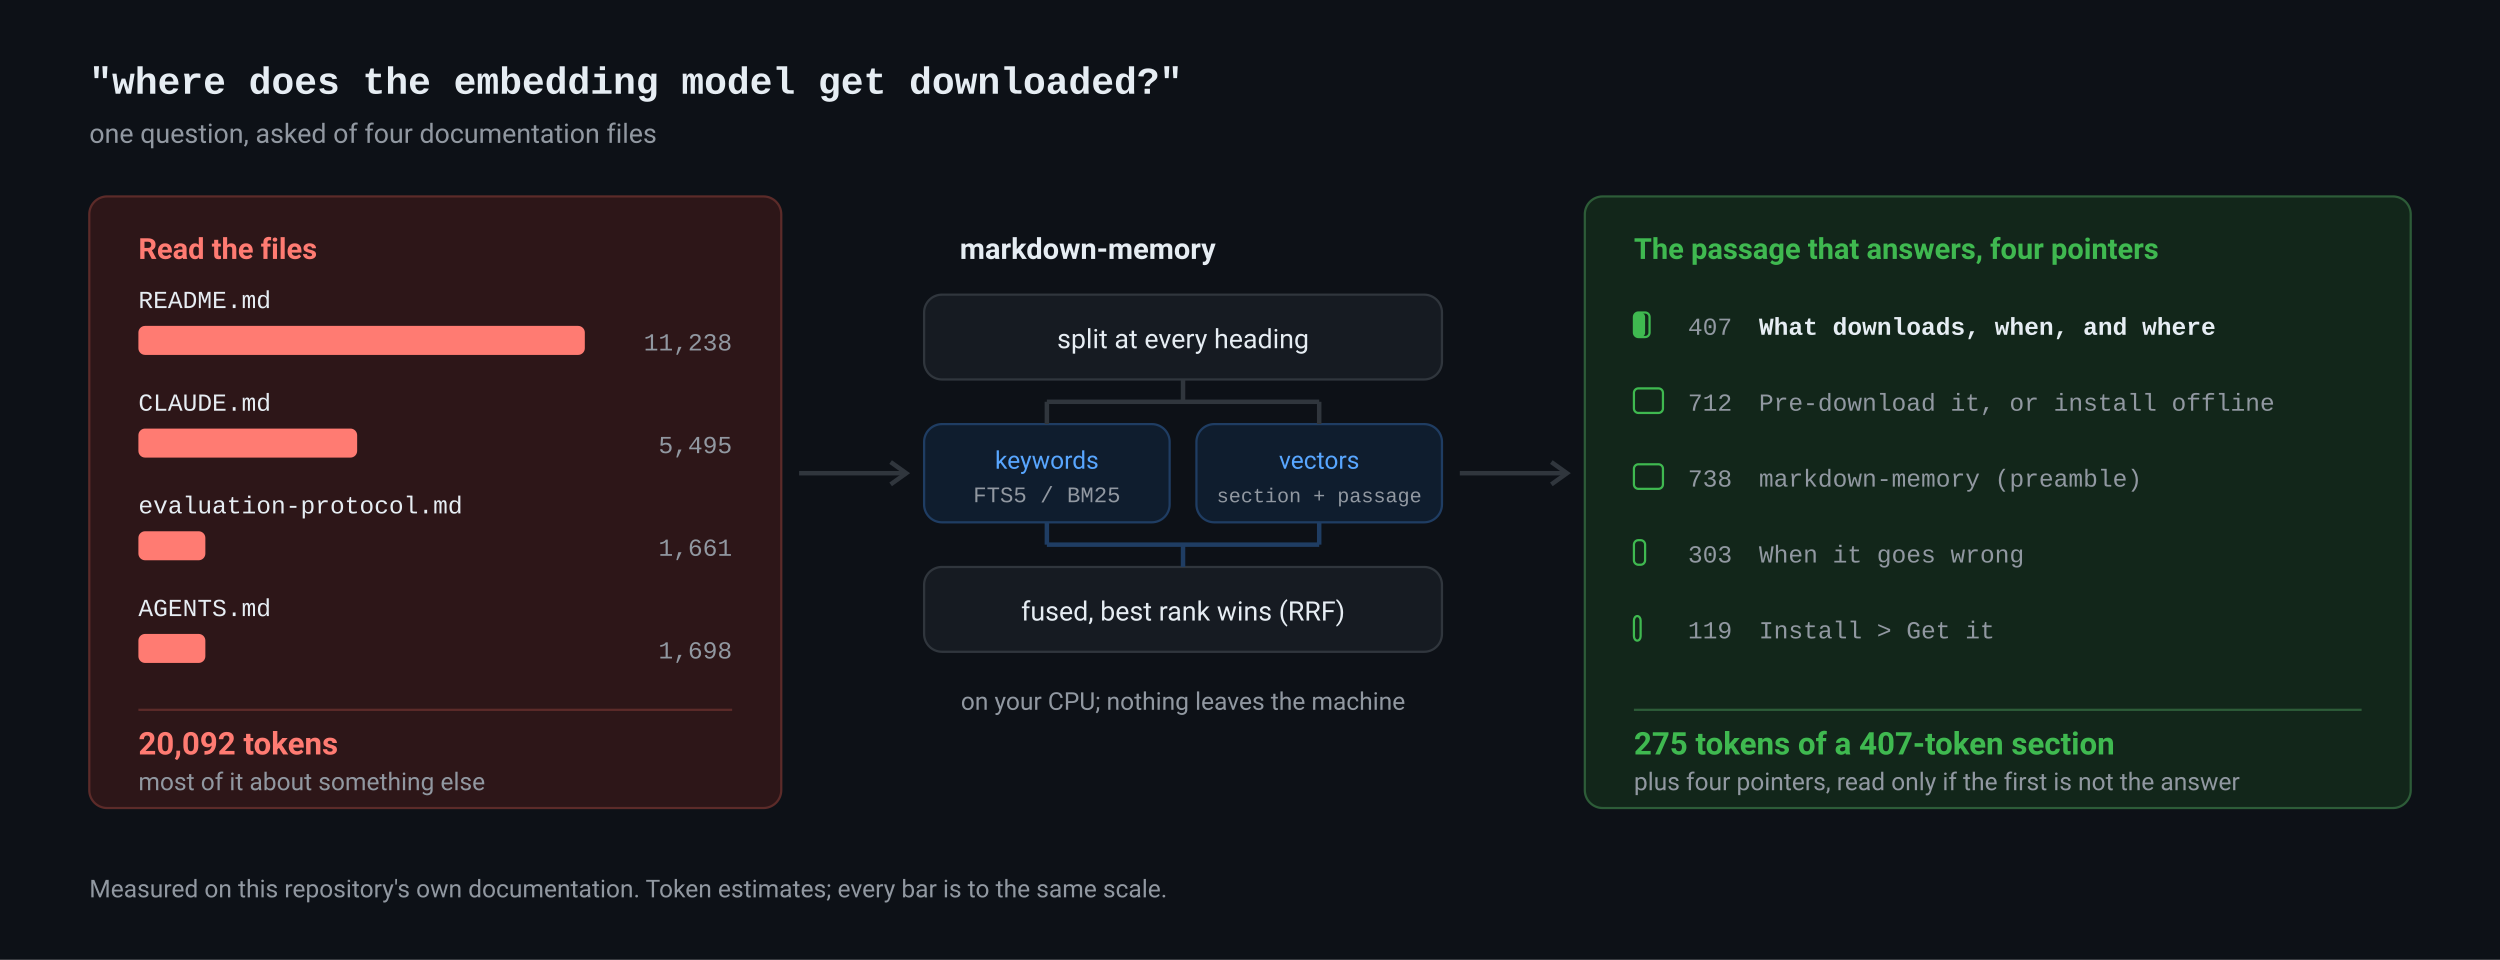
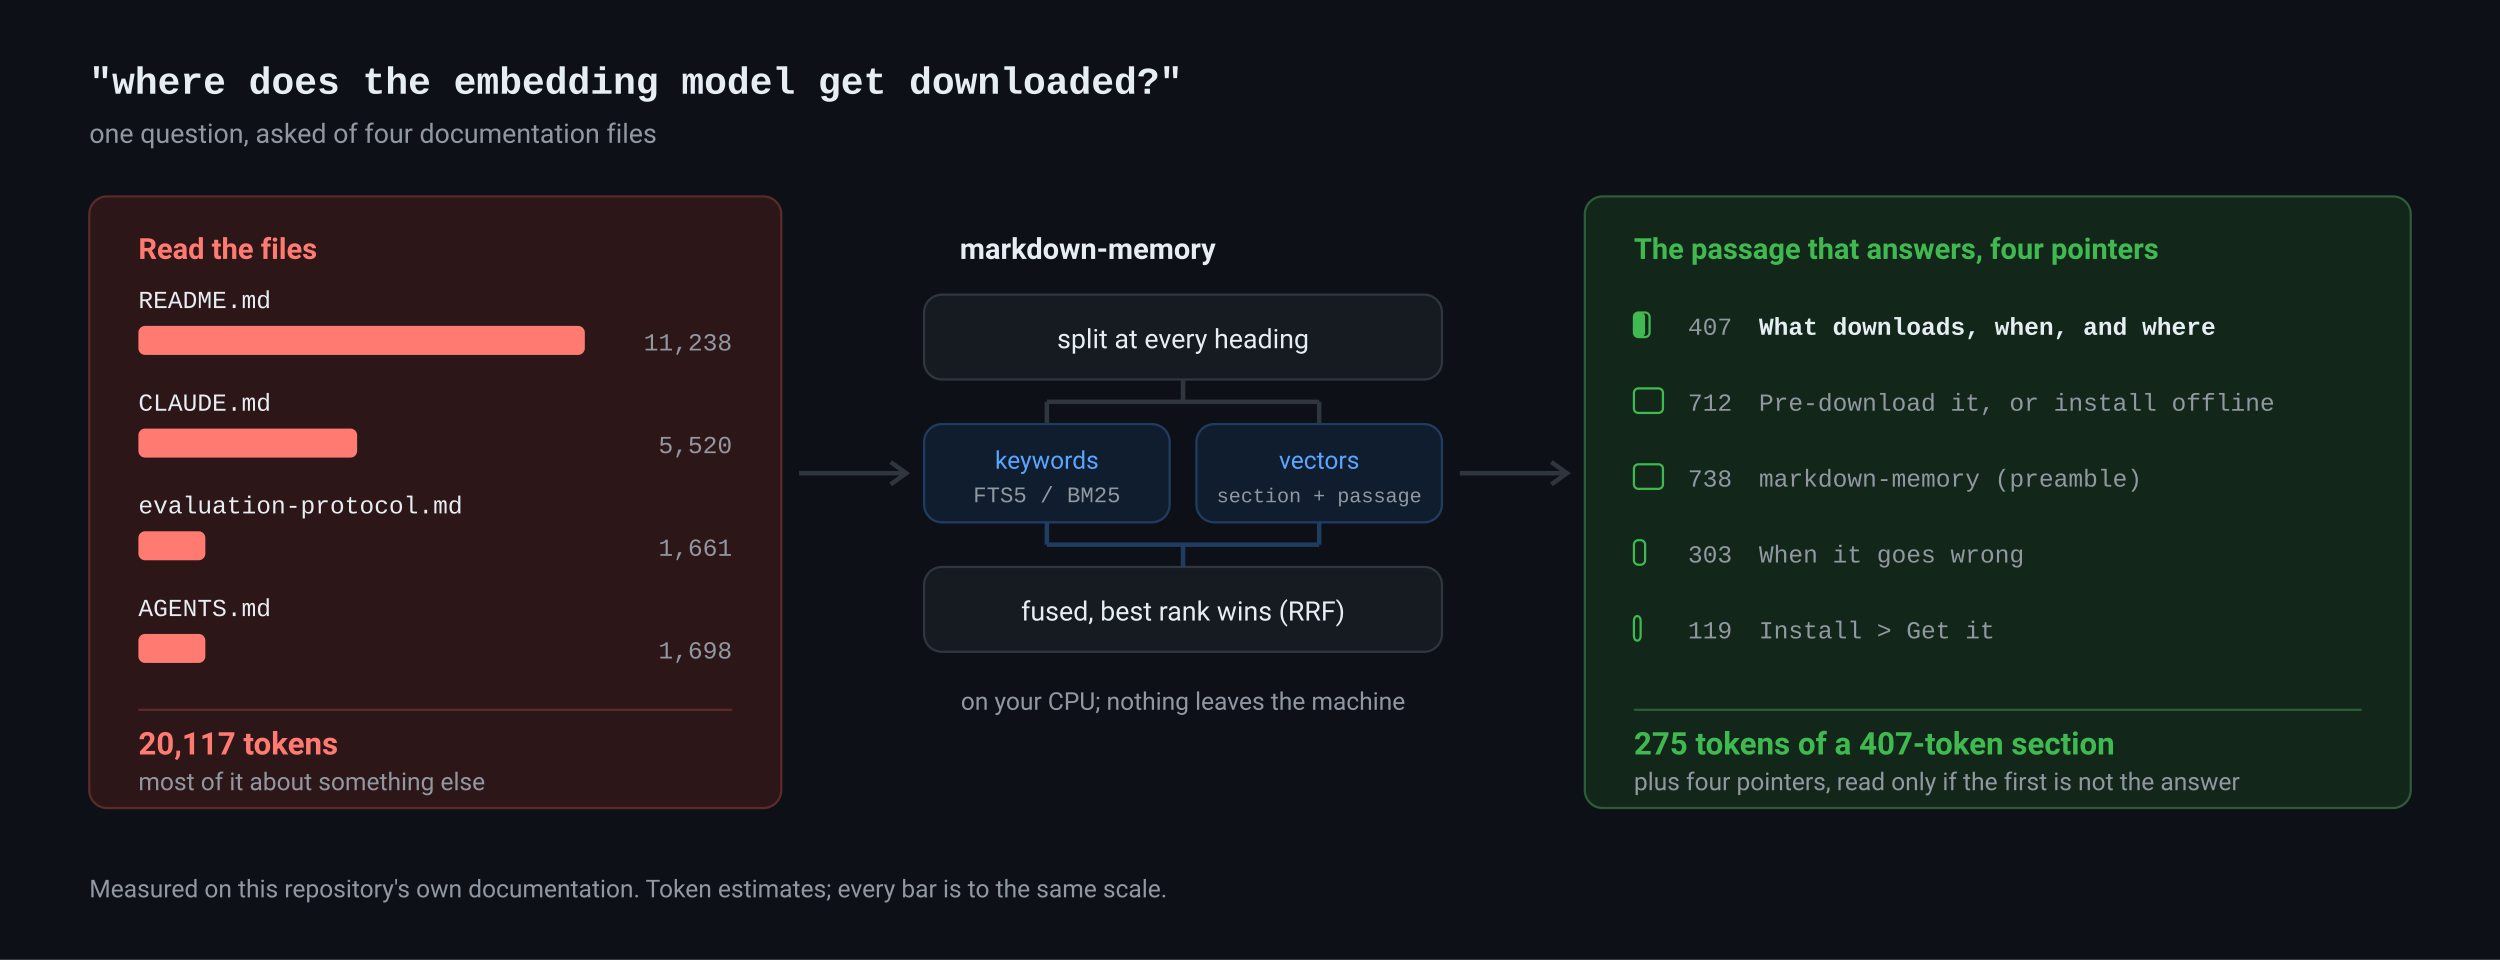
- <svg xmlns="http://www.w3.org/2000/svg" viewBox="0 0 1120 430" width="1120" height="430" role="img" aria-label="One question: reading four whole files costs 20,092 tokens; markdown-memory returns the passage that answers, 275 tokens of a 407-token section, with four pointers to the rest.">
+ <svg xmlns="http://www.w3.org/2000/svg" viewBox="0 0 1120 430" width="1120" height="430" role="img" aria-label="One question: reading four whole files costs 20,117 tokens; markdown-memory returns the passage that answers, 275 tokens of a 407-token section, with four pointers to the rest.">
  <rect width="1120" height="430" fill="#0d1117" />
  <text x="40" y="42" font-family="ui-monospace,SFMono-Regular,Menlo,Consolas,'Liberation Mono',monospace" font-size="17" font-weight="600" fill="#e6edf3" text-anchor="start">"where does the embedding model get downloaded?"</text>
  <text x="40" y="64" font-family="ui-sans-serif,-apple-system,BlinkMacSystemFont,'Segoe UI',Roboto,'Helvetica Neue',Arial,sans-serif" font-size="12" font-weight="400" fill="#9198a1" text-anchor="start">one question, asked of four documentation files</text>
  <rect x="40" y="88" width="310" height="274" rx="8" fill="#2d1618" stroke="#5c2b29" stroke-width="1" />
  <text x="62" y="116" font-family="ui-sans-serif,-apple-system,BlinkMacSystemFont,'Segoe UI',Roboto,'Helvetica Neue',Arial,sans-serif" font-size="13" font-weight="600" fill="#ff7b72" text-anchor="start">Read the files</text>
  <text x="62" y="138" font-family="ui-monospace,SFMono-Regular,Menlo,Consolas,'Liberation Mono',monospace" font-size="11" font-weight="400" fill="#e6edf3" text-anchor="start">README.md</text>
  <rect x="62" y="146" width="200" height="13" rx="3" fill="#ff7b72" stroke="none" stroke-width="1" />
  <text x="328" y="157" font-family="ui-monospace,SFMono-Regular,Menlo,Consolas,'Liberation Mono',monospace" font-size="11" font-weight="400" fill="#9198a1" text-anchor="end">11,238</text>
  <text x="62" y="184" font-family="ui-monospace,SFMono-Regular,Menlo,Consolas,'Liberation Mono',monospace" font-size="11" font-weight="400" fill="#e6edf3" text-anchor="start">CLAUDE.md</text>
  <rect x="62" y="192" width="98" height="13" rx="3" fill="#ff7b72" stroke="none" stroke-width="1" />
-   <text x="328" y="203" font-family="ui-monospace,SFMono-Regular,Menlo,Consolas,'Liberation Mono',monospace" font-size="11" font-weight="400" fill="#9198a1" text-anchor="end">5,495</text>
+   <text x="328" y="203" font-family="ui-monospace,SFMono-Regular,Menlo,Consolas,'Liberation Mono',monospace" font-size="11" font-weight="400" fill="#9198a1" text-anchor="end">5,520</text>
  <text x="62" y="230" font-family="ui-monospace,SFMono-Regular,Menlo,Consolas,'Liberation Mono',monospace" font-size="11" font-weight="400" fill="#e6edf3" text-anchor="start">evaluation-protocol.md</text>
  <rect x="62" y="238" width="30" height="13" rx="3" fill="#ff7b72" stroke="none" stroke-width="1" />
  <text x="328" y="249" font-family="ui-monospace,SFMono-Regular,Menlo,Consolas,'Liberation Mono',monospace" font-size="11" font-weight="400" fill="#9198a1" text-anchor="end">1,661</text>
  <text x="62" y="276" font-family="ui-monospace,SFMono-Regular,Menlo,Consolas,'Liberation Mono',monospace" font-size="11" font-weight="400" fill="#e6edf3" text-anchor="start">AGENTS.md</text>
  <rect x="62" y="284" width="30" height="13" rx="3" fill="#ff7b72" stroke="none" stroke-width="1" />
  <text x="328" y="295" font-family="ui-monospace,SFMono-Regular,Menlo,Consolas,'Liberation Mono',monospace" font-size="11" font-weight="400" fill="#9198a1" text-anchor="end">1,698</text>
  <path d="M62 318 L328 318" stroke="#5c2b29" stroke-width="1" />
-   <text x="62" y="338" font-family="ui-sans-serif,-apple-system,BlinkMacSystemFont,'Segoe UI',Roboto,'Helvetica Neue',Arial,sans-serif" font-size="14" font-weight="600" fill="#ff7b72" text-anchor="start">20,092 tokens</text>
+   <text x="62" y="338" font-family="ui-sans-serif,-apple-system,BlinkMacSystemFont,'Segoe UI',Roboto,'Helvetica Neue',Arial,sans-serif" font-size="14" font-weight="600" fill="#ff7b72" text-anchor="start">20,117 tokens</text>
  <text x="62" y="354" font-family="ui-sans-serif,-apple-system,BlinkMacSystemFont,'Segoe UI',Roboto,'Helvetica Neue',Arial,sans-serif" font-size="11" font-weight="400" fill="#9198a1" text-anchor="start">most of it about something else</text>
  <text x="430" y="116" font-family="ui-sans-serif,-apple-system,BlinkMacSystemFont,'Segoe UI',Roboto,'Helvetica Neue',Arial,sans-serif" font-size="13" font-weight="600" fill="#e6edf3" text-anchor="start">markdown-memory</text>
  <rect x="414" y="132" width="232" height="38" rx="8" fill="#161b22" stroke="#30363d" stroke-width="1" />
  <text x="530" y="156" font-family="ui-sans-serif,-apple-system,BlinkMacSystemFont,'Segoe UI',Roboto,'Helvetica Neue',Arial,sans-serif" font-size="12" font-weight="400" fill="#e6edf3" text-anchor="middle">split at every heading</text>
  <rect x="414" y="190" width="110" height="44" rx="8" fill="#0f1d2e" stroke="#1f3d63" stroke-width="1" />
  <text x="469" y="210" font-family="ui-sans-serif,-apple-system,BlinkMacSystemFont,'Segoe UI',Roboto,'Helvetica Neue',Arial,sans-serif" font-size="11" font-weight="400" fill="#58a6ff" text-anchor="middle">keywords</text>
  <text x="469" y="225" font-family="ui-monospace,SFMono-Regular,Menlo,Consolas,'Liberation Mono',monospace" font-size="10" font-weight="400" fill="#9198a1" text-anchor="middle">FTS5 / BM25</text>
  <rect x="536" y="190" width="110" height="44" rx="8" fill="#0f1d2e" stroke="#1f3d63" stroke-width="1" />
  <text x="591" y="210" font-family="ui-sans-serif,-apple-system,BlinkMacSystemFont,'Segoe UI',Roboto,'Helvetica Neue',Arial,sans-serif" font-size="11" font-weight="400" fill="#58a6ff" text-anchor="middle">vectors</text>
  <text x="591" y="225" font-family="ui-monospace,SFMono-Regular,Menlo,Consolas,'Liberation Mono',monospace" font-size="9" font-weight="400" fill="#9198a1" text-anchor="middle">section + passage</text>
  <rect x="414" y="254" width="232" height="38" rx="8" fill="#161b22" stroke="#30363d" stroke-width="1" />
  <text x="530" y="278" font-family="ui-sans-serif,-apple-system,BlinkMacSystemFont,'Segoe UI',Roboto,'Helvetica Neue',Arial,sans-serif" font-size="12" font-weight="400" fill="#e6edf3" text-anchor="middle">fused, best rank wins (RRF)</text>
  <path d="M530 170 L530 180 M469 180 L591 180 M469 180 L469 190 M591 180 L591 190" stroke="#30363d" stroke-width="2" fill="none" />
  <path d="M469 234 L469 244 M591 234 L591 244 M469 244 L591 244 M530 244 L530 254" stroke="#1f3d63" stroke-width="2" fill="none" />
  <text x="530" y="318" font-family="ui-sans-serif,-apple-system,BlinkMacSystemFont,'Segoe UI',Roboto,'Helvetica Neue',Arial,sans-serif" font-size="11" font-weight="400" fill="#9198a1" text-anchor="middle">on your CPU; nothing leaves the machine</text>
  <path d="M358 212 L406 212" stroke="#30363d" stroke-width="2" fill="none" />
  <path d="M399 207 L406 212 L399 217" fill="none" stroke="#30363d" stroke-width="2" />
  <path d="M654 212 L702 212" stroke="#30363d" stroke-width="2" fill="none" />
  <path d="M695 207 L702 212 L695 217" fill="none" stroke="#30363d" stroke-width="2" />
  <rect x="710" y="88" width="370" height="274" rx="8" fill="#12261a" stroke="#2d5c38" stroke-width="1" />
  <text x="732" y="116" font-family="ui-sans-serif,-apple-system,BlinkMacSystemFont,'Segoe UI',Roboto,'Helvetica Neue',Arial,sans-serif" font-size="13" font-weight="600" fill="#3fb950" text-anchor="start">The passage that answers, four pointers</text>
  <rect x="732" y="140" width="7" height="11" rx="2" fill="none" stroke="#3fb950" stroke-width="1" />
  <rect x="732" y="140" width="5" height="11" rx="2" fill="#3fb950" stroke="none" stroke-width="1" />
  <text x="776" y="150" font-family="ui-monospace,SFMono-Regular,Menlo,Consolas,'Liberation Mono',monospace" font-size="11" font-weight="400" fill="#9198a1" text-anchor="end">407</text>
  <text x="788" y="150" font-family="ui-monospace,SFMono-Regular,Menlo,Consolas,'Liberation Mono',monospace" font-size="11" font-weight="600" fill="#e6edf3" text-anchor="start">What downloads, when, and where</text>
  <rect x="732" y="174" width="13" height="11" rx="2" fill="none" stroke="#3fb950" stroke-width="1" />
  <text x="776" y="184" font-family="ui-monospace,SFMono-Regular,Menlo,Consolas,'Liberation Mono',monospace" font-size="11" font-weight="400" fill="#9198a1" text-anchor="end">712</text>
  <text x="788" y="184" font-family="ui-monospace,SFMono-Regular,Menlo,Consolas,'Liberation Mono',monospace" font-size="11" font-weight="400" fill="#9198a1" text-anchor="start">Pre-download it, or install offline</text>
  <rect x="732" y="208" width="13" height="11" rx="2" fill="none" stroke="#3fb950" stroke-width="1" />
  <text x="776" y="218" font-family="ui-monospace,SFMono-Regular,Menlo,Consolas,'Liberation Mono',monospace" font-size="11" font-weight="400" fill="#9198a1" text-anchor="end">738</text>
  <text x="788" y="218" font-family="ui-monospace,SFMono-Regular,Menlo,Consolas,'Liberation Mono',monospace" font-size="11" font-weight="400" fill="#9198a1" text-anchor="start">markdown-memory  (preamble)</text>
  <rect x="732" y="242" width="5" height="11" rx="2" fill="none" stroke="#3fb950" stroke-width="1" />
  <text x="776" y="252" font-family="ui-monospace,SFMono-Regular,Menlo,Consolas,'Liberation Mono',monospace" font-size="11" font-weight="400" fill="#9198a1" text-anchor="end">303</text>
  <text x="788" y="252" font-family="ui-monospace,SFMono-Regular,Menlo,Consolas,'Liberation Mono',monospace" font-size="11" font-weight="400" fill="#9198a1" text-anchor="start">When it goes wrong</text>
  <rect x="732" y="276" width="3" height="11" rx="2" fill="none" stroke="#3fb950" stroke-width="1" />
  <text x="776" y="286" font-family="ui-monospace,SFMono-Regular,Menlo,Consolas,'Liberation Mono',monospace" font-size="11" font-weight="400" fill="#9198a1" text-anchor="end">119</text>
  <text x="788" y="286" font-family="ui-monospace,SFMono-Regular,Menlo,Consolas,'Liberation Mono',monospace" font-size="11" font-weight="400" fill="#9198a1" text-anchor="start">Install &gt; Get it</text>
  <path d="M732 318 L1058 318" stroke="#2d5c38" stroke-width="1" />
  <text x="732" y="338" font-family="ui-sans-serif,-apple-system,BlinkMacSystemFont,'Segoe UI',Roboto,'Helvetica Neue',Arial,sans-serif" font-size="14" font-weight="600" fill="#3fb950" text-anchor="start">275 tokens of a 407-token section</text>
  <text x="732" y="354" font-family="ui-sans-serif,-apple-system,BlinkMacSystemFont,'Segoe UI',Roboto,'Helvetica Neue',Arial,sans-serif" font-size="11" font-weight="400" fill="#9198a1" text-anchor="start">plus four pointers, read only if the first is not the answer</text>
  <text x="40" y="402" font-family="ui-sans-serif,-apple-system,BlinkMacSystemFont,'Segoe UI',Roboto,'Helvetica Neue',Arial,sans-serif" font-size="11" font-weight="400" fill="#9198a1" text-anchor="start">Measured on this repository's own documentation. Token estimates; every bar is to the same scale.</text>
</svg>
